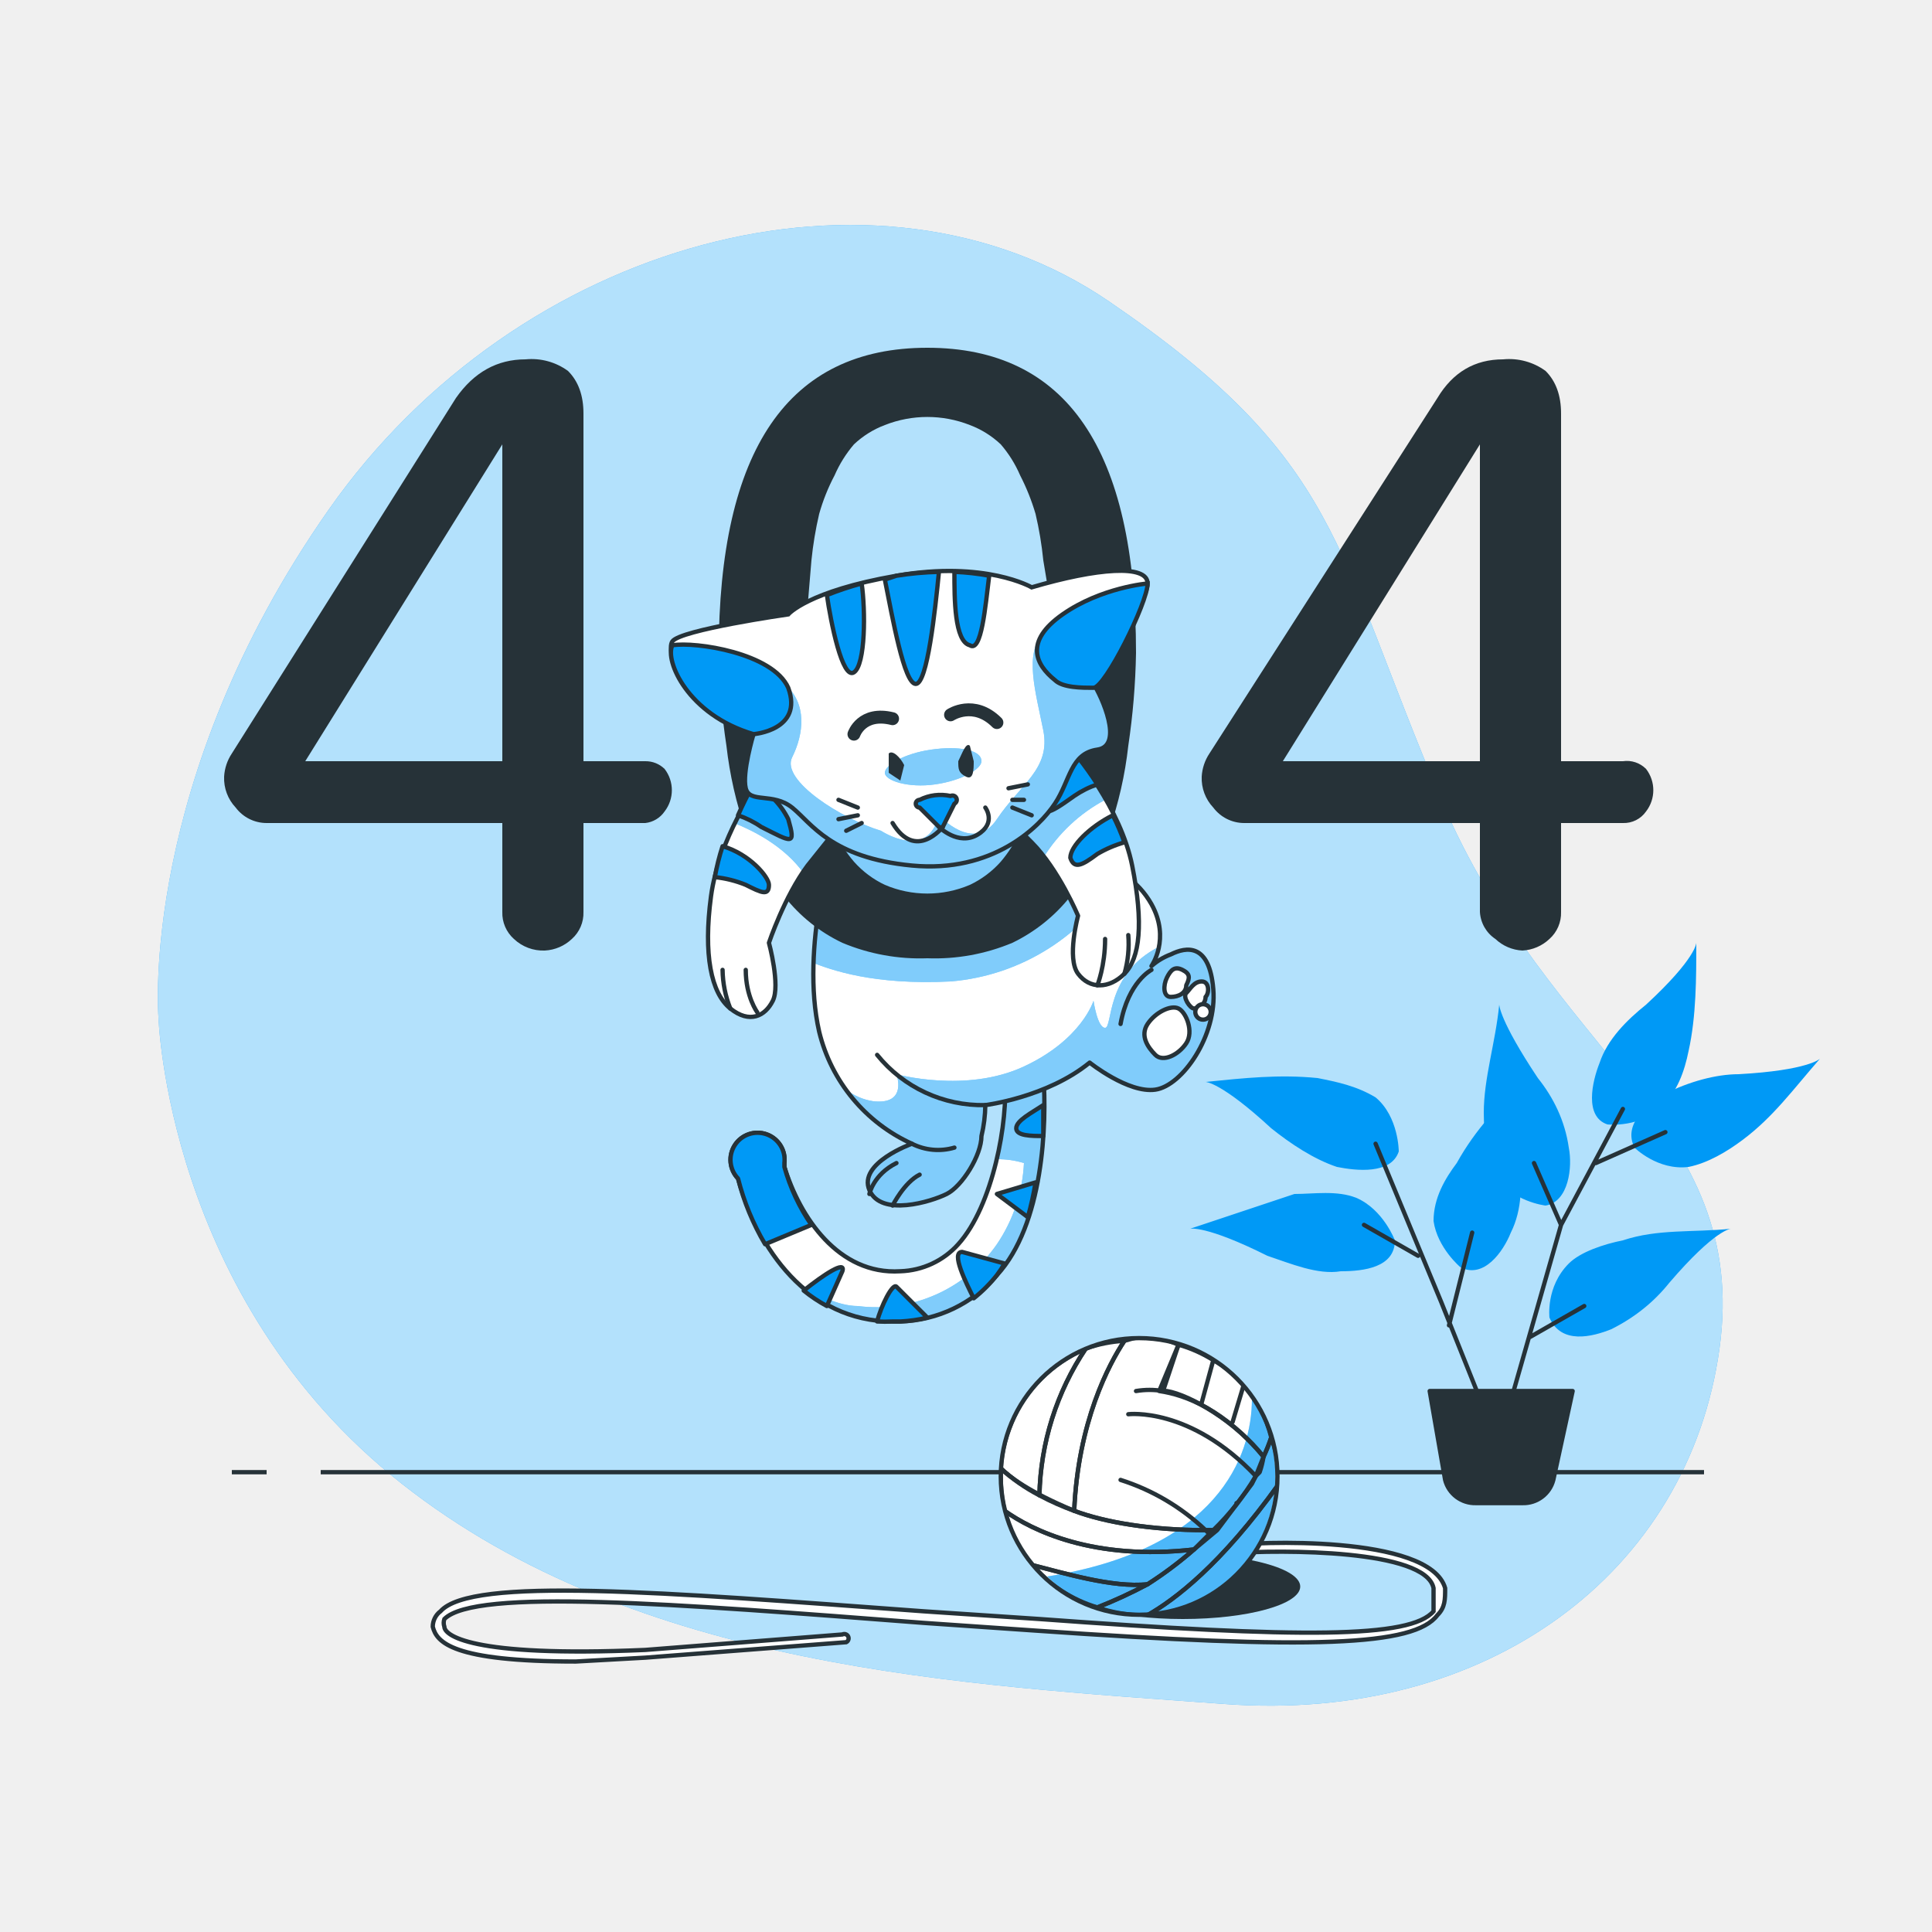
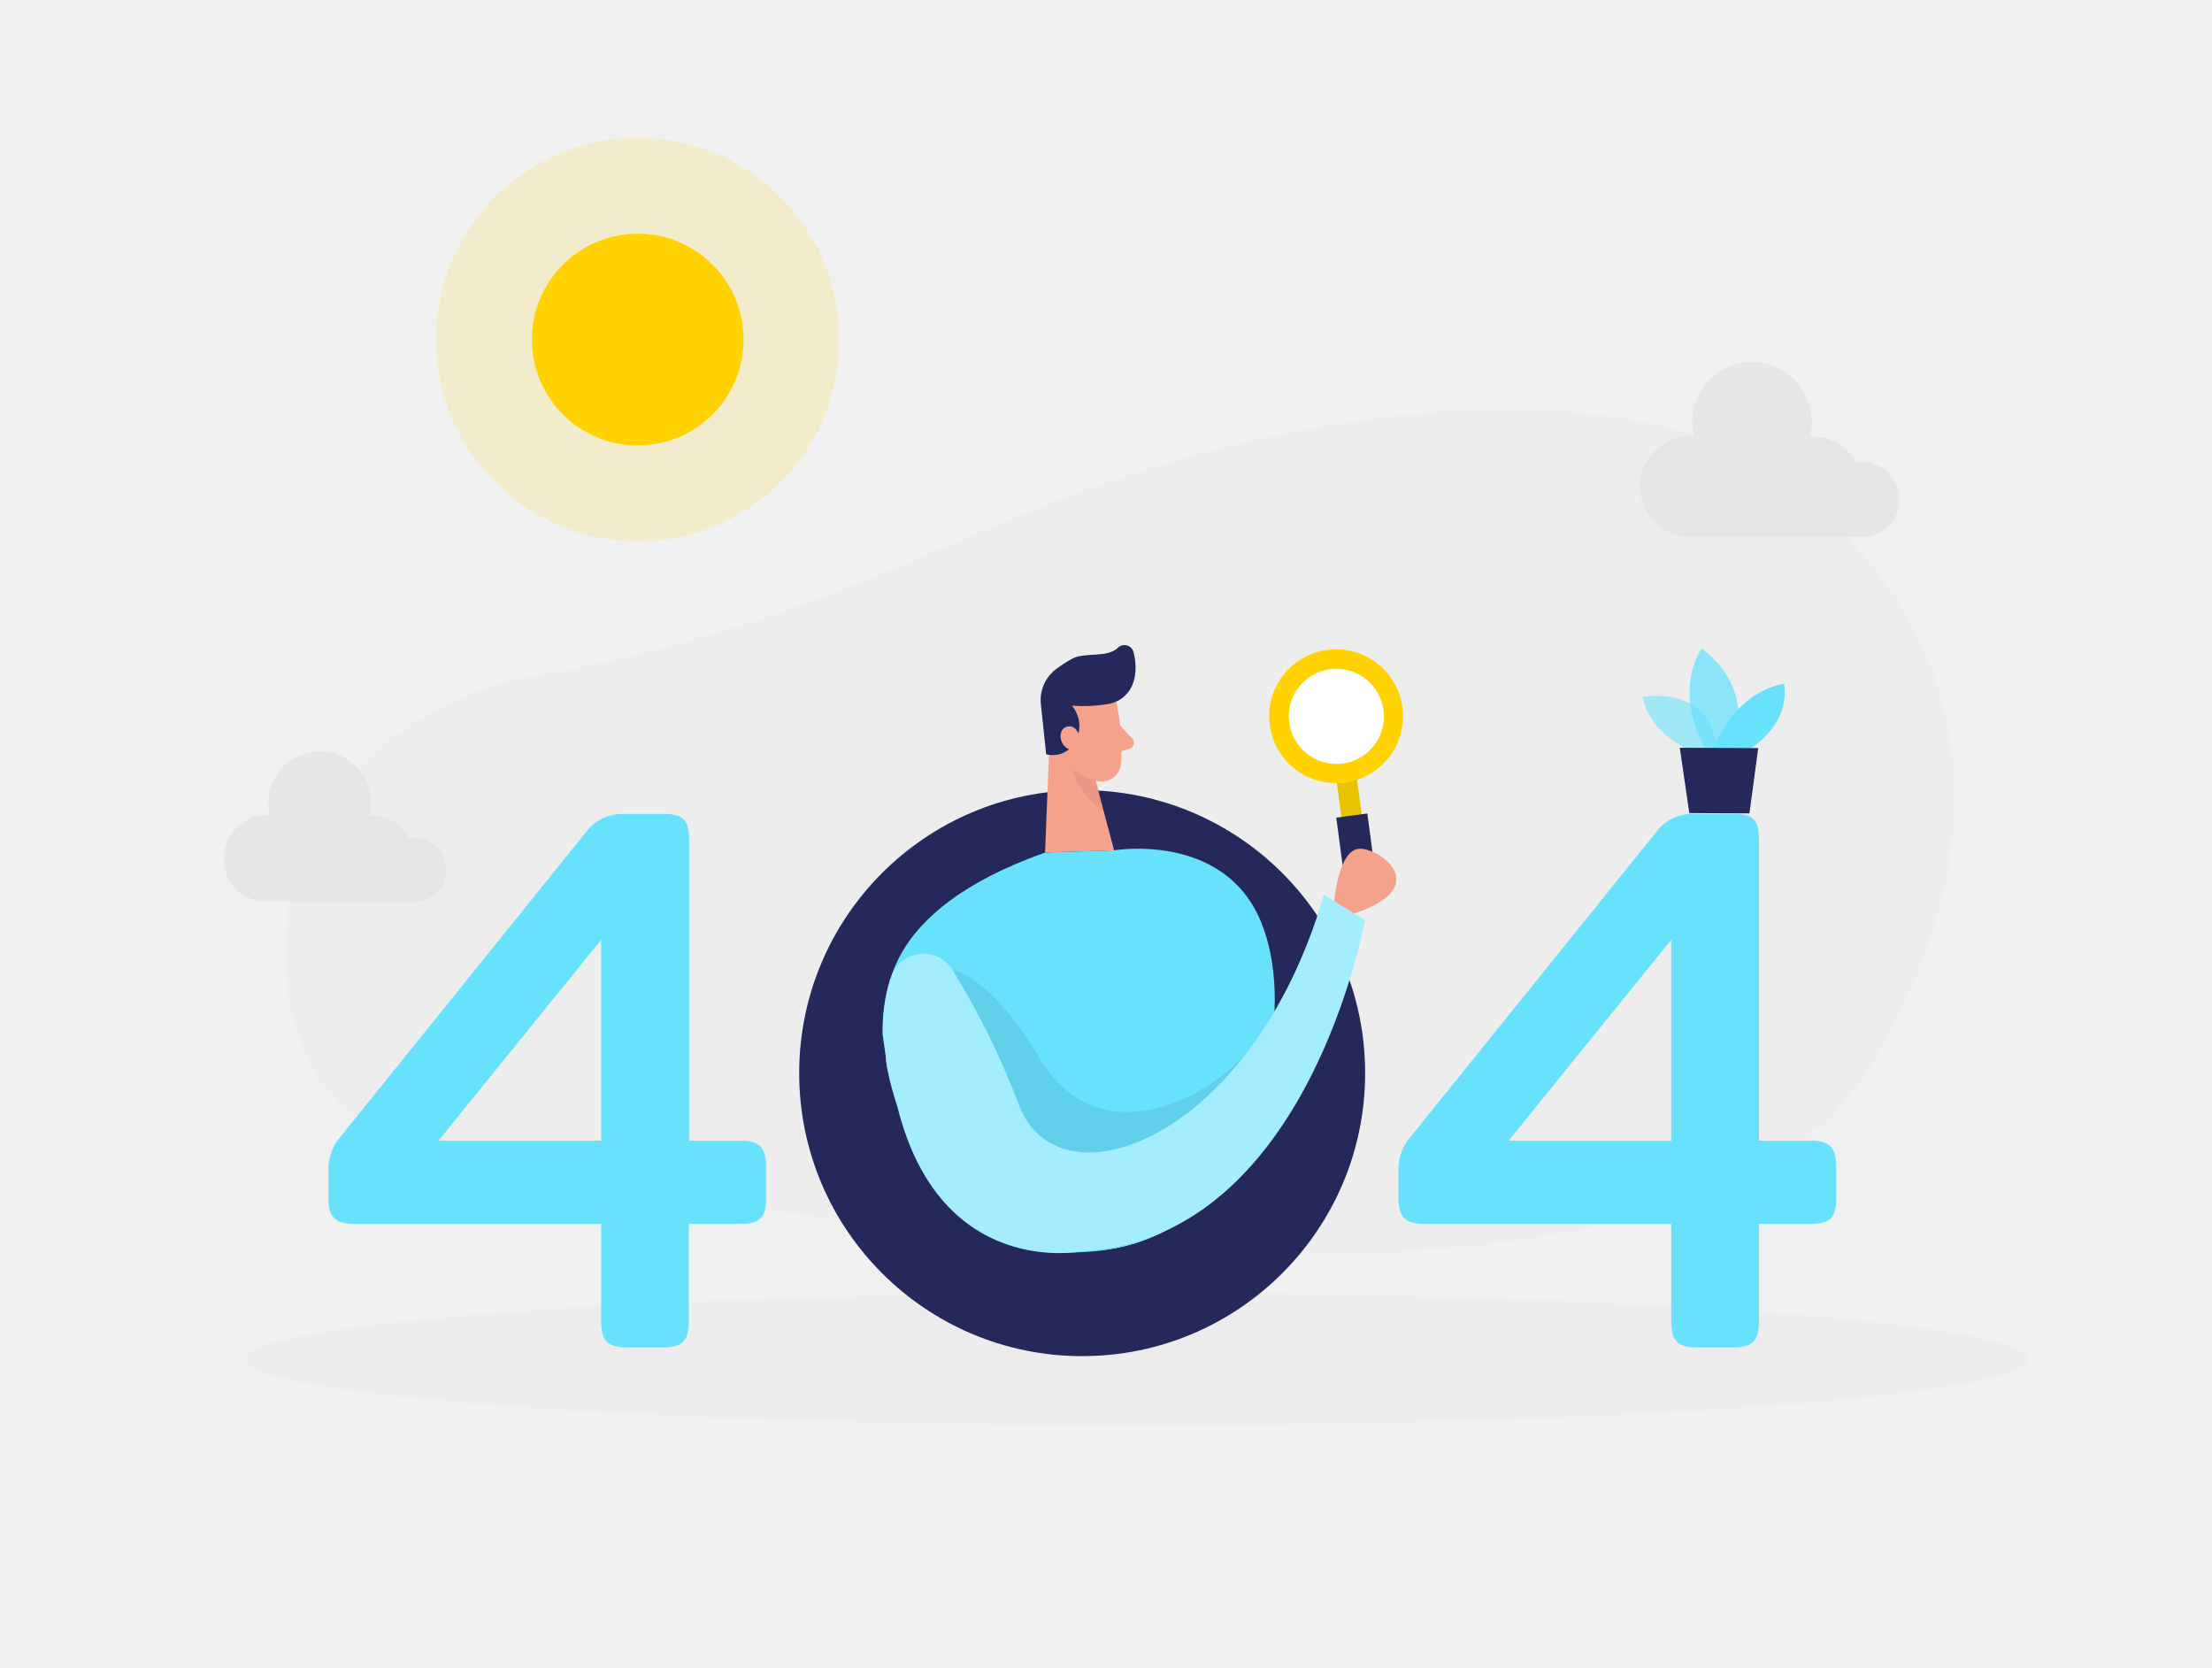
- <svg xmlns="http://www.w3.org/2000/svg" viewBox="0 0 500 500">
-   <defs>
-     <clipPath id="a">
-       <circle cx="294.8" cy="382.1" r="35.8" style="fill:#fff;stroke:#263238;stroke-linecap:round;stroke-linejoin:round;stroke-width:1.113px" />
-     </clipPath>
-     <clipPath id="b">
-       <path d="M231 342c-22 0-35-19-40-37h0a7 7 0 1 1 12-4v1c4 13 14 28 30 27a21 21 0 0 0 15-7c9-10 13-32 12-43a5 5 0 1 1 10-1c1 13 0 39-12 52a34 34 0 0 1-25 12h-2Z" style="fill:#fff;stroke:#263238;stroke-linecap:round;stroke-linejoin:round;stroke-width:1.113px" />
-     </clipPath>
-     <clipPath id="c">
-       <path d="M216 217s-9 28-4 50a43 43 0 0 0 24 29s-14 5-11 12 16 3 20 1 9-10 9-15a36 36 0 0 0 1-8s16-2 27-11c0 0 10 8 17 7s16-14 15-26-7-11-11-9a16 16 0 0 0-5 3s5-7 0-16a22 22 0 0 0-16-11s-3-16-12-22-41-12-54 16Z" style="fill:#fff;stroke:#263238;stroke-linecap:round;stroke-linejoin:round;stroke-width:1.113px" />
-     </clipPath>
-     <clipPath id="d">
-       <path d="M196 203s-10 14-12 29 0 25 5 29 9 2 11-2-1-15-1-15 4-12 10-20l8-10s-11-12-21-11Z" style="fill:#fff;stroke:#263238;stroke-linecap:round;stroke-linejoin:round;stroke-width:1.113px" />
-     </clipPath>
-     <clipPath id="e">
-       <path d="M278 195s12 14 15 29 2 24-2 28-9 4-12 0 0-15 0-15-5-12-12-19l-9-9s10-14 20-14Z" style="fill:#fff;stroke:#263238;stroke-linecap:round;stroke-linejoin:round;stroke-width:1.113px" />
-     </clipPath>
-     <clipPath id="f">
-       <path d="M195 190s-3 10-2 14 7 1 12 5 10 13 31 15 33-10 37-16 4-13 11-14 1-14-1-17c0 0 14-21 14-26s-13-4-30 1c0 0-12-7-35-3s-28 10-28 10-28 4-30 7 4 18 21 24Z" style="fill:#fff;stroke:#263238;stroke-miterlimit:10;stroke-width:1.113px" />
-     </clipPath>
-   </defs>
-   <path d="M41 263s2 73 63 121 145 52 213 57 120-34 128-92-44-76-72-142-26-88-86-129-153-16-202 54-44 131-44 131Z" style="fill:#0099f6" />
-   <path d="M41 263s2 73 63 121 145 52 213 57 120-34 128-92-44-76-72-142-26-88-86-129-153-16-202 54-44 131-44 131Z" style="fill:#fff;opacity:.7" />
-   <path d="M69 381h-9m381 0H83" style="fill:none;stroke:#263238;stroke-miterlimit:10;stroke-width:1.113px" />
-   <ellipse cx="306.1" cy="410.6" rx="30.4" ry="8.4" style="fill:#263238" />
-   <path d="M149 430c-32 0-36-5-37-9a5 5 0 0 1 2-4c8-9 57-5 125 0l30 2c68 5 96 5 102-2v-6c-2-10-39-10-53-9a1 1 0 0 1-1-1 1 1 0 0 1 1-1c6-1 52-3 56 11 0 3 0 5-2 7-6 8-32 9-104 4l-29-2c-65-5-116-9-124-1a3 3 0 0 0 0 2c0 2 6 8 52 6l51-4a1 1 0 0 1 1 2l-52 4-18 1Z" style="fill:#fff;stroke:#263238;stroke-miterlimit:10;stroke-width:1.113px" />
-   <circle cx="294.8" cy="382.1" r="35.8" style="fill:#fff" />
-   <g style="clip-path:url(#a)">
-     <path d="M295 418a36 36 0 0 0 29-56c0 15-9 39-53 46a36 36 0 0 0 24 10Z" style="fill:#0099f6" />
-     <path d="M295 418a36 36 0 0 0 29-56c0 15-9 39-53 46a36 36 0 0 0 24 10Z" style="fill:#fff;opacity:.3" />
-     <path d="M312 396a57 57 0 0 0-22-13 57 57 0 0 1 22 13h2a66 66 0 0 0 11-14c-17-18-33-16-33-16s16-2 33 16l2-5c-7-9-19-16-25-17h-1a21 21 0 0 0-7 0 21 21 0 0 1 7 0l4-12a36 36 0 0 0-6-2 90 90 0 0 0 0 0h-4a36 36 0 0 0-4 1c-4 6-12 21-13 44 8 3 20 5 34 5Zm8-7a50 50 0 0 0 0 0Z" style="fill:none;stroke:#263238;stroke-linecap:round;stroke-linejoin:round;stroke-width:1.113px" />
-     <path d="M278 391c1-23 9-38 13-44a36 36 0 0 0-10 2 71 71 0 0 0-12 38 65 65 0 0 0 9 4Z" style="fill:none;stroke:#263238;stroke-linecap:round;stroke-linejoin:round;stroke-width:1.113px" />
-     <path d="M281 349a36 36 0 0 0-22 31 46 46 0 0 0 10 7 71 71 0 0 1 12-38Zm46 28a44 44 0 0 0 2-5 36 36 0 0 0-7-14l-3 10 3-10a36 36 0 0 0-8-6l-3 11 3-11a35 35 0 0 0-9-4l-5 12c7 1 17 5 27 17Z" style="fill:none;stroke:#263238;stroke-linecap:round;stroke-linejoin:round;stroke-width:1.113px" />
-     <path d="M331 384v-2a36 36 0 0 0-2-10 44 44 0 0 1-2 5h0a23 23 0 0 1-1 4l-1 1-1 2-9 12-6 5h0a99 99 0 0 1-12 9h0a124 124 0 0 1-13 6 36 36 0 0 0 11 2h2c7-4 19-13 34-34Z" style="fill:none;stroke:#263238;stroke-linecap:round;stroke-linejoin:round;stroke-width:1.113px" />
-     <path d="M331 384c-15 21-27 30-34 34a36 36 0 0 0 34-34Zm-64 21a36 36 0 0 0 17 11 124 124 0 0 0 13-6c-9 1-22-3-30-5Z" style="fill:none;stroke:#263238;stroke-linecap:round;stroke-linejoin:round;stroke-width:1.113px" />
-     <path d="M297 410a99 99 0 0 0 12-9c-26 3-42-5-49-10a36 36 0 0 0 7 14c8 2 21 6 30 5Z" style="fill:none;stroke:#263238;stroke-linecap:round;stroke-linejoin:round;stroke-width:1.113px" />
-     <path d="m309 401 5-5h-2l1 1-1-1c-14 0-26-2-34-5v0c-12-5-17-9-19-11v2a36 36 0 0 0 1 9c7 5 23 13 49 10Z" style="fill:none;stroke:#263238;stroke-linecap:round;stroke-linejoin:round;stroke-width:1.113px" />
-   </g>
-   <circle cx="294.8" cy="382.1" r="35.8" style="fill:none;stroke:#263238;stroke-linecap:round;stroke-linejoin:round;stroke-width:1.113px" />
-   <path d="M361 321s-3-8-10-11c-5-2-11-1-16-1l-27 9s4-1 20 7c6 2 13 5 19 4 6 0 14-1 14-8Zm1-23s0-9-6-14c-5-3-10-4-15-5-10-1-19 0-29 1 0 0 4 0 17 12 5 4 11 8 17 10 5 1 14 2 16-4Zm16 30s-6-5-7-12c0-6 3-11 6-15 5-9 11-15 18-22 0 0-3 3-2 20 1 7 1 14-2 20-2 5-7 12-13 9Zm23 13s-1-8 5-14c3-3 9-5 14-6 9-3 18-2 28-3 0 0-4 0-16 14-4 5-9 9-15 12-5 2-13 4-16-3Z" style="fill:#0099f6" />
-   <path d="M400 312s-9-1-13-8c-2-5-3-10-3-16 0-9 3-18 4-28 0 0 0 4 10 19 4 5 7 11 8 18 1 5 0 14-6 15Zm23-15s6 6 14 5c5-1 10-4 14-7 8-6 13-13 20-21 0 0-3 3-21 4-6 0-13 2-19 5-5 3-11 8-8 14Z" style="fill:#0099f6" />
-   <path d="M416 291s9 1 14-5c4-3 6-9 7-14 2-9 2-19 2-28 0 0 0 4-13 16-5 4-10 9-12 15-2 5-4 14 2 16Z" style="fill:#0099f6" />
-   <path d="m387 372-14-35-17-41m34 70 14-49 16-30m-24 59 14-8m-6-21-7-16m16 0 18-8m-56 50 6-24m-14 6-14-8" style="fill:none;stroke:#263238;stroke-linecap:round;stroke-linejoin:round;stroke-width:1.113px" />
-   <path d="M394 389h-12a8 8 0 0 1-8-6l-4-23h37l-5 23a8 8 0 0 1-8 6Z" style="fill:#263238;stroke:#263238;stroke-linecap:round;stroke-linejoin:round;stroke-width:1.113px" />
-   <path d="M231 342c-22 0-35-19-40-37a7 7 0 1 1 12-4v1c4 13 14 28 30 27a21 21 0 0 0 15-7c9-10 13-32 12-43a5 5 0 1 1 10-1c1 13 0 39-12 52a34 34 0 0 1-25 12h-2Z" style="fill:#fff" />
-   <g style="clip-path:url(#b)">
-     <path d="M265 274a5 5 0 0 0-5 5l-2 21a23 23 0 0 1 7 1 41 41 0 0 1-7 21 38 38 0 0 1-36 16c-5 0-11-3-16-6a36 36 0 0 0 25 10h2a34 34 0 0 0 25-12c12-13 13-39 12-52a5 5 0 0 0-5-4Z" style="fill:#0099f6" />
-     <path d="M265 274a5 5 0 0 0-5 5l-2 21a23 23 0 0 1 7 1 41 41 0 0 1-7 21 38 38 0 0 1-36 16c-5 0-11-3-16-6a36 36 0 0 0 25 10h2a34 34 0 0 0 25-12c12-13 13-39 12-52a5 5 0 0 0-5-4Z" style="fill:#fff;opacity:.5" />
-   </g>
-   <path d="M231 342c-22 0-35-19-40-37h0a7 7 0 1 1 12-4v1c4 13 14 28 30 27a21 21 0 0 0 15-7c9-10 13-32 12-43a5 5 0 1 1 10-1c1 13 0 39-12 52a34 34 0 0 1-25 12h-2Z" style="fill:none;stroke:#263238;stroke-linecap:round;stroke-linejoin:round;stroke-width:1.113px" />
-   <path d="M218 329c1-3-5 1-10 5a38 38 0 0 0 6 4l4-9Zm13 13h2a38 38 0 0 0 7-1l-8-8c-1-1-4 5-5 9a36 36 0 0 0 4 0Zm-28-40v-1a7 7 0 1 0-12 4h0a64 64 0 0 0 7 17l12-5a50 50 0 0 1-7-15Zm55 28a34 34 0 0 0 2-3l-11-3c-3 0 1 8 3 12a37 37 0 0 0 6-6Zm0-21 8 6a75 75 0 0 0 2-9l-10 3Zm12-15v-8c-3 2-7 4-7 6s4 2 7 2Z" style="fill:#0099f6;stroke:#263238;stroke-linecap:round;stroke-linejoin:round;stroke-width:1.113px" />
-   <path d="M216 217s-9 28-4 50a43 43 0 0 0 24 29s-14 5-11 12 16 3 20 1 9-10 9-15a36 36 0 0 0 1-8s16-2 27-11c0 0 10 8 17 7s16-14 15-26-7-11-11-9a16 16 0 0 0-5 3s5-7 0-16a22 22 0 0 0-16-11s-3-16-12-22-41-12-54 16Z" style="fill:#fff" />
-   <g style="clip-path:url(#c)">
-     <path d="M290 226a56 56 0 0 1-44 28c-20 1-31-3-36-5a127 127 0 0 1 6-32c13-28 45-21 54-15s12 21 12 21a21 21 0 0 1 8 3Zm13 21a16 16 0 0 0-5 3 13 13 0 0 0 2-5c-14 7-12 21-14 21s-3-7-3-7-3 10-18 17-33 2-33 2 3 8-6 7a15 15 0 0 1-7-3 43 43 0 0 0 17 14s-14 5-11 12 16 3 20 1 9-10 9-15a36 36 0 0 0 1-8s16-2 27-11c0 0 10 8 17 7s16-14 15-26-7-11-11-9Z" style="fill:#0099f6" />
-     <path d="M290 226a56 56 0 0 1-44 28c-20 1-31-3-36-5a127 127 0 0 1 6-32c13-28 45-21 54-15s12 21 12 21a21 21 0 0 1 8 3Zm13 21a16 16 0 0 0-5 3 13 13 0 0 0 2-5c-14 7-12 21-14 21s-3-7-3-7-3 10-18 17-33 2-33 2 3 8-6 7a15 15 0 0 1-7-3 43 43 0 0 0 17 14s-14 5-11 12 16 3 20 1 9-10 9-15a36 36 0 0 0 1-8s16-2 27-11c0 0 10 8 17 7s16-14 15-26-7-11-11-9Z" style="fill:#fff;opacity:.5" />
-     <path d="M255 286a35 35 0 0 1-28-13" style="fill:none;stroke:#263238;stroke-linecap:round;stroke-linejoin:round;stroke-width:1.113px" />
-   </g>
-   <path d="M216 217s-9 28-4 50a43 43 0 0 0 24 29s-14 5-11 12 16 3 20 1 9-10 9-15a36 36 0 0 0 1-8s16-2 27-11c0 0 10 8 17 7s16-14 15-26-7-11-11-9a16 16 0 0 0-5 3s5-7 0-16a22 22 0 0 0-16-11s-3-16-12-22-41-12-54 16Z" style="fill:none;stroke:#263238;stroke-linecap:round;stroke-linejoin:round;stroke-width:1.113px" />
-   <path d="M298 251s-6 3-8 14" style="fill:none;stroke:#263238;stroke-linecap:round;stroke-linejoin:round;stroke-width:1.113px" />
-   <path d="M307 255c0 2-2 3-4 3s-2-3-1-5 2-3 4-2 2 2 1 4Zm5 3c0 2-2 3-3 3s-3-3-2-4 2-3 4-3 2 3 1 4Z" style="fill:#fff;stroke:#263238;stroke-linecap:round;stroke-linejoin:round;stroke-width:1.113px" />
-   <path d="M313 263a2 2 0 1 1-1-3 2 2 0 0 1 1 3Zm-6 7c-2 3-6 5-8 3s-4-5-2-8 6-5 8-4 4 6 2 9Z" style="fill:#fff;stroke:#263238;stroke-linecap:round;stroke-linejoin:round;stroke-width:1.113px" />
-   <path d="M236 296a15 15 0 0 0 11 1m-22 12s1-5 7-8m-1 11s3-6 7-8" style="fill:none;stroke:#263238;stroke-linecap:round;stroke-linejoin:round;stroke-width:1.113px" />
-   <path d="M133 243a9 9 0 0 1-3-7v-23H69a10 10 0 0 1-8-4 11 11 0 0 1-3-8 12 12 0 0 1 2-6l58-92q7-10 18-10a16 16 0 0 1 11 3q4 4 4 11v90h16a7 7 0 0 1 5 2 9 9 0 0 1 0 11 7 7 0 0 1-5 3h-16v23a9 9 0 0 1-3 7 11 11 0 0 1-7 3 11 11 0 0 1-8-3Zm-3-46v-82l-51 82Zm88 47a42 42 0 0 1-15-12 60 60 0 0 1-10-17 102 102 0 0 1-5-22 177 177 0 0 1-2-24q0-79 54-79t54 79a183 183 0 0 1-2 24 100 100 0 0 1-5 22 60 60 0 0 1-10 17 43 43 0 0 1-15 12 52 52 0 0 1-22 4 52 52 0 0 1-22-4Zm33-15a25 25 0 0 0 8-6 32 32 0 0 0 5-8 60 60 0 0 0 4-10 83 83 0 0 0 2-12l2-12v-24l-2-12a92 92 0 0 0-2-12 57 57 0 0 0-4-10 31 31 0 0 0-5-8 24 24 0 0 0-8-5 30 30 0 0 0-22 0 24 24 0 0 0-8 5 32 32 0 0 0-5 8 51 51 0 0 0-4 10 95 95 0 0 0-2 12l-1 12-1 12 1 12 1 12a85 85 0 0 0 2 12 60 60 0 0 0 4 10 31 31 0 0 0 5 8 25 25 0 0 0 8 6 28 28 0 0 0 22 0Zm136 14a9 9 0 0 1-4-7v-23h-61a10 10 0 0 1-8-4 11 11 0 0 1-3-8 12 12 0 0 1 2-6l59-92q6-10 17-10a16 16 0 0 1 11 3q4 4 4 11v90h16a7 7 0 0 1 6 2 9 9 0 0 1 0 11 7 7 0 0 1-6 3h-16v23a9 9 0 0 1-3 7 11 11 0 0 1-7 3 11 11 0 0 1-7-3Zm-4-46v-82l-51 82Z" style="fill:#263238" />
-   <path d="M196 203s-10 14-12 29 0 25 5 29 9 2 11-2-1-15-1-15 4-12 10-20l8-10s-11-12-21-11Z" style="fill:#fff" />
-   <g style="clip-path:url(#d)">
-     <path d="M196 203a81 81 0 0 0-6 10c5 2 13 6 18 13l2-2 7-10s-11-12-21-11Z" style="fill:#0099f6" />
-     <path d="M196 203a81 81 0 0 0-6 10c5 2 13 6 18 13l2-2 7-10s-11-12-21-11Z" style="fill:#fff;opacity:.5" />
-   </g>
-   <path d="M196 203s-10 14-12 29 0 25 5 29 9 2 11-2-1-15-1-15 4-12 10-20l8-10s-11-12-21-11Z" style="fill:none;stroke:#263238;stroke-linecap:round;stroke-linejoin:round;stroke-width:1.113px" />
-   <path d="M189 261a28 28 0 0 1-2-10m9 11s-3-4-3-11" style="fill:none;stroke:#263238;stroke-linecap:round;stroke-linejoin:round;stroke-width:1.113px" />
-   <path d="M199 229c0-2-5-8-12-10a59 59 0 0 0-2 8 29 29 0 0 1 8 2c4 2 6 3 6 0Zm-4-26a84 84 0 0 0-4 8 24 24 0 0 1 6 3c8 4 9 5 7-2-2-4-5-7-9-9Z" style="fill:#0099f6;stroke:#263238;stroke-linecap:round;stroke-linejoin:round;stroke-width:1.113px" />
-   <path d="M278 195s12 14 15 29 2 24-2 28-9 4-12 0 0-15 0-15-5-12-12-19l-9-9s10-14 20-14Z" style="fill:#fff" />
-   <g style="clip-path:url(#e)">
-     <path d="M278 195c-10 0-20 14-20 14l9 9a53 53 0 0 1 3 4 42 42 0 0 1 16-15 82 82 0 0 0-8-12Z" style="fill:#0099f6" />
-     <path d="M278 195c-10 0-20 14-20 14l9 9a53 53 0 0 1 3 4 42 42 0 0 1 16-15 82 82 0 0 0-8-12Z" style="fill:#fff;opacity:.5" />
-   </g>
-   <path d="M278 195s12 14 15 29 2 24-2 28-9 4-12 0 0-15 0-15-5-12-12-19l-9-9s10-14 20-14Z" style="fill:none;stroke:#263238;stroke-linecap:round;stroke-linejoin:round;stroke-width:1.113px" />
-   <path d="M291 252a28 28 0 0 0 1-10m-8 13s2-5 2-12" style="fill:none;stroke:#263238;stroke-linecap:round;stroke-linejoin:round;stroke-width:1.113px" />
-   <path d="M277 222c0-3 5-8 11-11a59 59 0 0 1 3 7 30 30 0 0 0-7 3c-4 3-6 4-7 1Zm2-26a81 81 0 0 1 5 7 24 24 0 0 0-6 3c-7 5-9 6-7-1 1-4 5-7 8-9Z" style="fill:#0099f6;stroke:#263238;stroke-linecap:round;stroke-linejoin:round;stroke-width:1.113px" />
-   <path d="M195 190s-3 10-2 14 7 1 12 5 10 13 31 15 33-10 37-16 4-13 11-14 1-14-1-17c0 0 14-21 14-26s-13-4-30 1c0 0-12-7-35-3s-28 10-28 10-28 4-30 7 4 18 21 24Z" style="fill:#fff" />
-   <g style="clip-path:url(#f)">
-     <path d="M284 194c7 0 1-14-1-17l6-9c-9-4-17-6-19-4-5 5-2 15 0 25s-6 14-12 23-15-1-15-1c-3 12-15 4-15 4-10-3-26-13-23-19s4-14-2-19-29-10-29-10c-2 4 4 18 21 23 0 0-3 10-2 14s7 1 12 5 10 13 31 15 33-10 37-16 4-13 11-14Z" style="fill:#0099f6" />
-     <path d="M284 194c7 0 1-14-1-17l6-9c-9-4-17-6-19-4-5 5-2 15 0 25s-6 14-12 23-15-1-15-1c-3 12-15 4-15 4-10-3-26-13-23-19s4-14-2-19-29-10-29-10c-2 4 4 18 21 23 0 0-3 10-2 14s7 1 12 5 10 13 31 15 33-10 37-16 4-13 11-14Z" style="fill:#fff;opacity:.5" />
-     <path d="M254 197c0 2-5 5-12 6s-13-1-13-3 5-5 12-6 13 0 13 3Z" style="fill:#0099f6" />
-     <path d="M254 197c0 2-5 5-12 6s-13-1-13-3 5-5 12-6 13 0 13 3Z" style="fill:#fff;opacity:.5" />
-   </g>
-   <path d="M195 190s-3 10-2 14 7 1 12 5 10 13 31 15 33-10 37-16 4-13 11-14 1-14-1-17c0 0 14-21 14-26s-13-4-30 1c0 0-12-7-35-3s-28 10-28 10-28 4-30 7 4 18 21 24Z" style="fill:none;stroke:#263238;stroke-miterlimit:10;stroke-width:1.113px" />
-   <path d="M275 159c-10 7-7 13-2 17 2 2 7 2 10 2s14-22 14-27c0 0-12 1-22 8Zm-101 8c-2 4 4 18 21 23 0 0 13-1 9-12-4-9-24-12-30-11Zm58-18-3 1c2 10 5 27 8 27s5-19 6-29a82 82 0 0 0-11 1Zm-11 25c3-2 3-16 2-23a82 82 0 0 0-9 3c1 7 4 22 7 20Zm30-7c3 2 4-10 5-18a62 62 0 0 0-9-1c0 7 0 18 4 19Z" style="fill:#0099f6;stroke:#263238;stroke-miterlimit:10;stroke-width:1.113px" />
-   <path d="M246 206a12 12 0 0 0-8 1 1 1 0 0 0 0 2l5 5a1 1 0 0 0 1 0l3-6a1 1 0 0 0-1-2Z" style="fill:#0099f6;stroke:#263238;stroke-linecap:round;stroke-linejoin:round;stroke-width:1.113px" />
-   <path d="m234 198-1 4-3-2v-5c1-1 3 1 4 3Zm14-1c0 2 0 3 2 4s2-2 2-4l-1-4c-1-1-2 2-3 4Z" style="fill:#263238" />
-   <path d="M244 214s-7 9-13-1" style="fill:none;stroke:#263238;stroke-linecap:round;stroke-linejoin:round;stroke-width:1.113px" />
-   <path d="M243 214s5 5 10 2 2-7 2-7" style="fill:none;stroke:#263238;stroke-linecap:round;stroke-linejoin:round;stroke-width:1.113px" />
-   <path d="M221 190s2-6 10-4m15-1s6-4 12 2" style="fill:none;stroke:#263238;stroke-linecap:round;stroke-linejoin:round;stroke-width:3.34px" />
-   <path d="m217 207 5 2m0 2-5 1m6 1-4 2m42-11 5-1m-4 4h3m-3 2 5 2" style="fill:none;stroke:#263238;stroke-linecap:round;stroke-miterlimit:10;stroke-width:1.113px" />
+ <svg xmlns="http://www.w3.org/2000/svg" id="Layer_1" data-name="Layer 1" viewBox="0 0 400 300" width="406" height="306" class="illustration styles_illustrationTablet__1DWOa">
+   <path d="M95.85,121.73c-27.66,4.91-47.21,29-44,55.43,1.71,14,8.64,26.43,26.47,30,47.3,9.51,225.85,45.31,260.93-16.72,27.35-48.34,11.05-81.81-14.35-102.76s-78-16.6-121.53-2.26C171,96.11,146.93,112.65,95.85,121.73Z" fill="#e6e6e6" opacity="0.3" />
+   <ellipse cx="205.6" cy="245.02" rx="161.02" ry="11.9" fill="#e6e6e6" opacity="0.45" />
+   <circle cx="115.32" cy="60.66" r="19.14" fill="#ffd200" />
+   <circle cx="115.32" cy="60.66" r="36.49" fill="#ffd200" opacity="0.15" />
+   <circle cx="195.69" cy="193.3" r="51.17" fill="#24285b" />
+   <circle cx="195.69" cy="193.3" r="32.21" fill="#fff" />
+   <path d="M133.91,205.51c3.39,0,4.61,1.22,4.61,4.6v5.83c0,3.39-1,4.61-4.61,4.61h-9.35V238.3c0,3.38-1.22,4.6-4.61,4.6h-6.64c-3.38,0-4.6-1.22-4.6-4.6V220.55H64c-3.38,0-4.6-1.22-4.6-4.61v-4.88A9,9,0,0,1,61,205.51l45-55.83a8.07,8.07,0,0,1,6.5-3.25H120c3.39,0,4.61.95,4.61,4.61v54.47Zm-25.2-36.32L79.3,205.51h29.41Z" fill="#68e1fd" />
+   <path d="M327.42,205.51c3.39,0,4.61,1.22,4.61,4.6v5.83c0,3.39-.95,4.61-4.61,4.61h-9.35V238.3c0,3.38-1.22,4.6-4.61,4.6h-6.64c-3.38,0-4.6-1.22-4.6-4.6V220.55H257.5c-3.38,0-4.6-1.22-4.6-4.61v-4.88a9,9,0,0,1,1.62-5.55l45-55.83a8.07,8.07,0,0,1,6.5-3.25h7.45c3.39,0,4.61.95,4.61,4.61v54.47Zm-25.2-36.32-29.41,36.32h29.41Z" fill="#68e1fd" />
+   <path d="M307.35,135.53s-8.51-2.32-10.36-10.25c0,0,13.19-2.66,13.57,10.95Z" fill="#68e1fd" opacity="0.58" />
+   <path d="M308.4,134.69s-5.95-9.41-.72-18.2c0,0,10,6.37,5.58,18.22Z" fill="#68e1fd" opacity="0.73" />
+   <path d="M309.93,134.7s3.14-9.94,12.65-11.82c0,0,1.78,6.45-6.16,11.84Z" fill="#68e1fd" />
+   <polygon points="303.76 134.47 305.48 146.28 316.35 146.33 317.95 134.53 303.76 134.47" fill="#24285b" />
+   <path d="M201.88,126.11s1.4,6.75.79,11.43a3.46,3.46,0,0,1-3.91,3c-2.35-.34-5.43-1.48-6.62-5l-2.76-5.75a6.21,6.21,0,0,1,1.93-6.9C194.85,119.63,201.23,122,201.88,126.11Z" fill="#f4a28c" />
+   <polygon points="189.88 130.8 188.98 153.41 201.47 153.01 197.11 136.72 189.88 130.8" fill="#f4a28c" />
+   <path d="M200.21,126.59a27.36,27.36,0,0,1-6.37.27,5.76,5.76,0,0,1,.74,6.27,4.68,4.68,0,0,1-5.4,2.52l-.93-8.82a7,7,0,0,1,2.8-6.64,24.34,24.34,0,0,1,2.77-1.79c2.41-1.32,6.32-.07,8.39-2.05a1.67,1.67,0,0,1,2.75.78c.72,2.63.74,6.9-2.71,8.79A6.36,6.36,0,0,1,200.21,126.59Z" fill="#24285b" />
+   <path d="M195.29,132.84s-.36-2.64-2.32-2.2-1.46,4.25,1.28,4.28Z" fill="#f4a28c" />
+   <path d="M202.54,130.41l2.23,2.41a1.11,1.11,0,0,1-.49,1.81l-2.56.8Z" fill="#f4a28c" />
+   <path d="M198.22,140.25a8.24,8.24,0,0,1-4.3-1.92s.66,4.09,5.66,7.61Z" fill="#ce8172" opacity="0.31" />
+   <path d="M189,153.41l12.49-.4s19.62-3.33,26.43,12.67S226,204.29,226,204.29,218.9,228.16,189,225.52c0,0-24.87-1.44-27.68-35.53a33.25,33.25,0,0,0-.68-4.42C159.5,180.24,158.84,164.07,189,153.41Z" fill="#68e1fd" />
+   <path d="M172.27,174.65s6.66.73,15.91,16.22,27.41,9.81,37.65-1.65l-19,25.14-21.28-1.71-11.57-30.8Z" opacity="0.08" />
+   <rect x="242.24" y="139" width="3.69" height="10.74" transform="translate(-16.97 33.59) rotate(-7.61)" fill="#ffd200" />
+   <rect x="242.24" y="139" width="3.69" height="10.74" transform="translate(-16.97 33.59) rotate(-7.61)" opacity="0.08" />
+   <rect x="242.52" y="146.67" width="5.67" height="13.79" transform="translate(-18.17 33.84) rotate(-7.61)" fill="#24285b" />
+   <path d="M240,116.77a12.1,12.1,0,1,0,13.6,10.39A12.1,12.1,0,0,0,240,116.77Zm2.74,20.46a8.55,8.55,0,1,1,7.33-9.6A8.56,8.56,0,0,1,242.78,137.23Z" fill="#ffd200" />
+   <circle cx="241.67" cy="128.8" r="8.59" fill="#fff" />
+   <path d="M161,176.33a6.18,6.18,0,0,1,11.25-1.68,141.62,141.62,0,0,1,12,24.39c7.15,19.06,42.21,6.49,55.15-37.95l7.38,4.59s-10.18,57.72-51.16,59.84c0,0-25.58,5.18-33.35-26.21,0,0-2-5.91-2.12-9.25l-.54-3.76a31.69,31.69,0,0,1,1.32-9.87Z" fill="#68e1fd" />
+   <path d="M161,176.33a6.18,6.18,0,0,1,11.25-1.68,141.62,141.62,0,0,1,12,24.39c7.15,19.06,42.21,6.49,55.15-37.95l7.38,4.59s-10.18,57.72-51.16,59.84c0,0-25.58,5.18-33.35-26.21,0,0-2-5.91-2.12-9.25l-.54-3.76a31.69,31.69,0,0,1,1.32-9.87Z" fill="#fff" opacity="0.39" />
+   <path d="M241.27,162.21s.75-9.51,4.67-9.49,13.13,7.06-1.09,11.71Z" fill="#f4a28c" />
+   <path d="M343.49,89.6a6.76,6.76,0,0,0-6.76-6.76,6.59,6.59,0,0,0-1.09.09,9.1,9.1,0,0,0-8-4.8l-.33,0a10.82,10.82,0,1,0-21,0l-.33,0a9.12,9.12,0,1,0,0,18.23h31.63V96.3A6.77,6.77,0,0,0,343.49,89.6Z" fill="#e6e6e6" />
+   <path d="M80.7,156.51a5.8,5.8,0,0,0-5.8-5.8,7,7,0,0,0-.93.08,7.81,7.81,0,0,0-6.89-4.11H66.8a9.28,9.28,0,1,0-18,0h-.28a7.82,7.82,0,1,0,0,15.63H75.65v-.05A5.81,5.81,0,0,0,80.7,156.51Z" fill="#e6e6e6" />
</svg>
